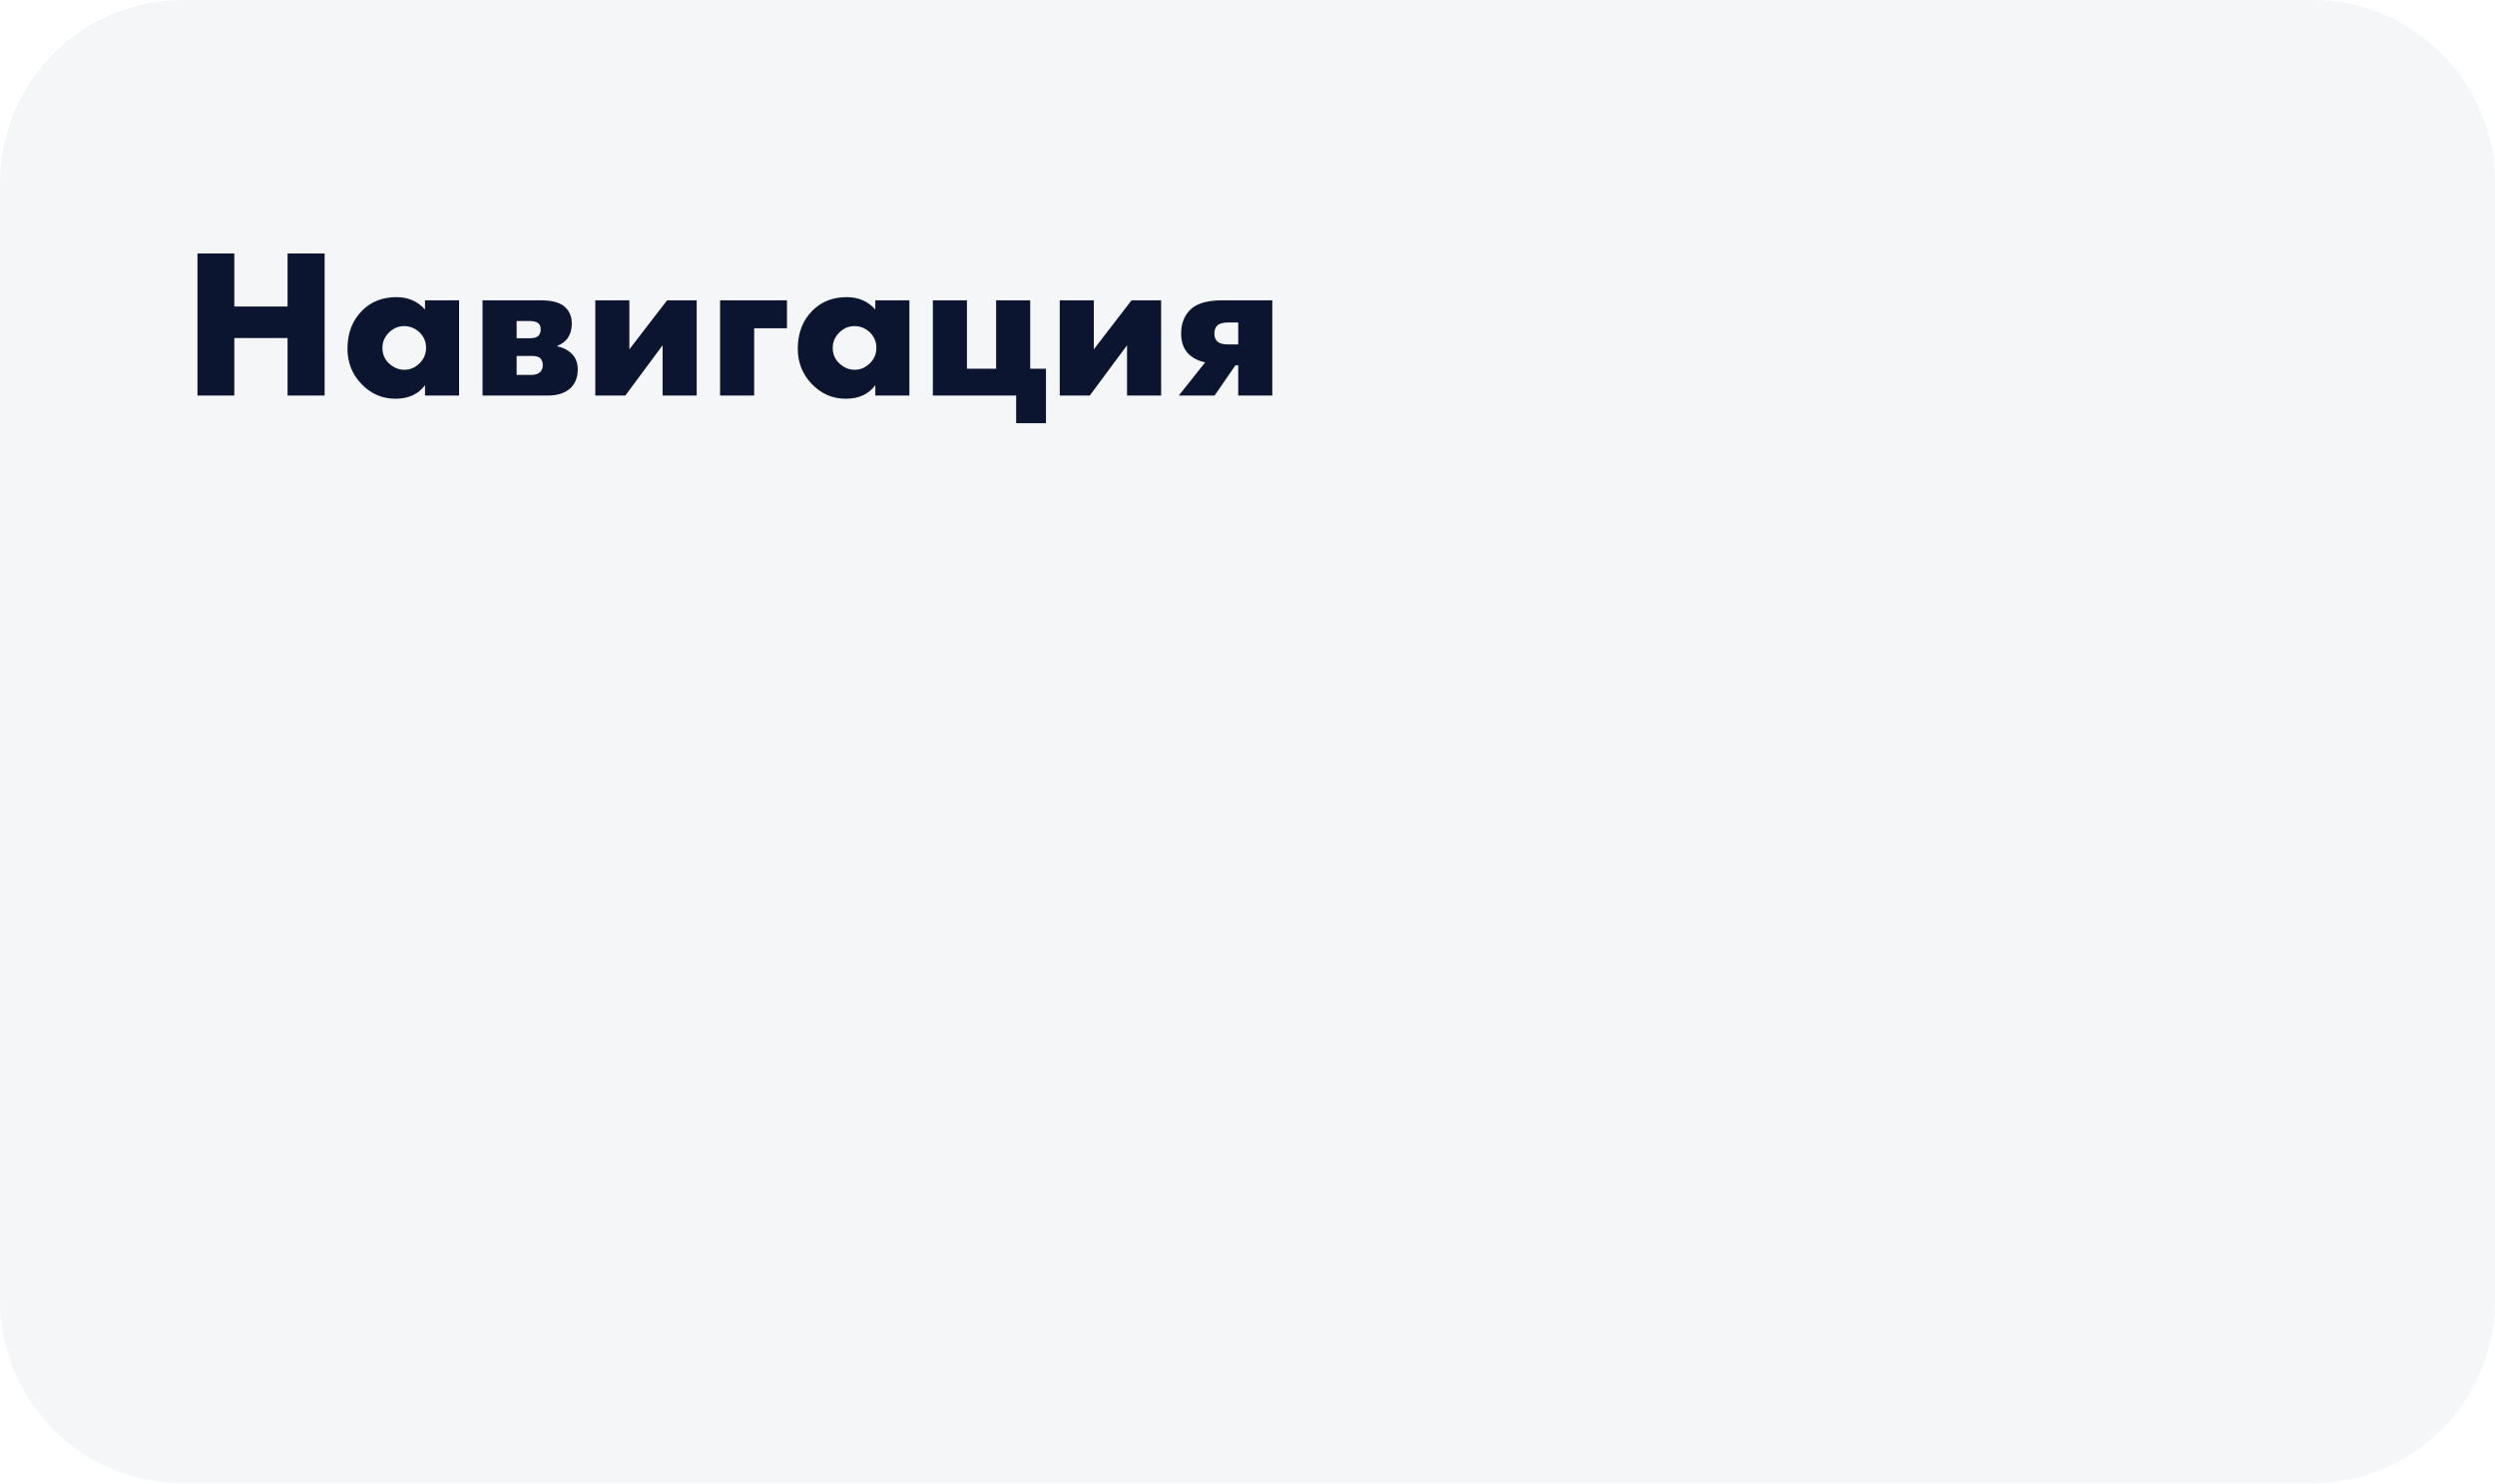
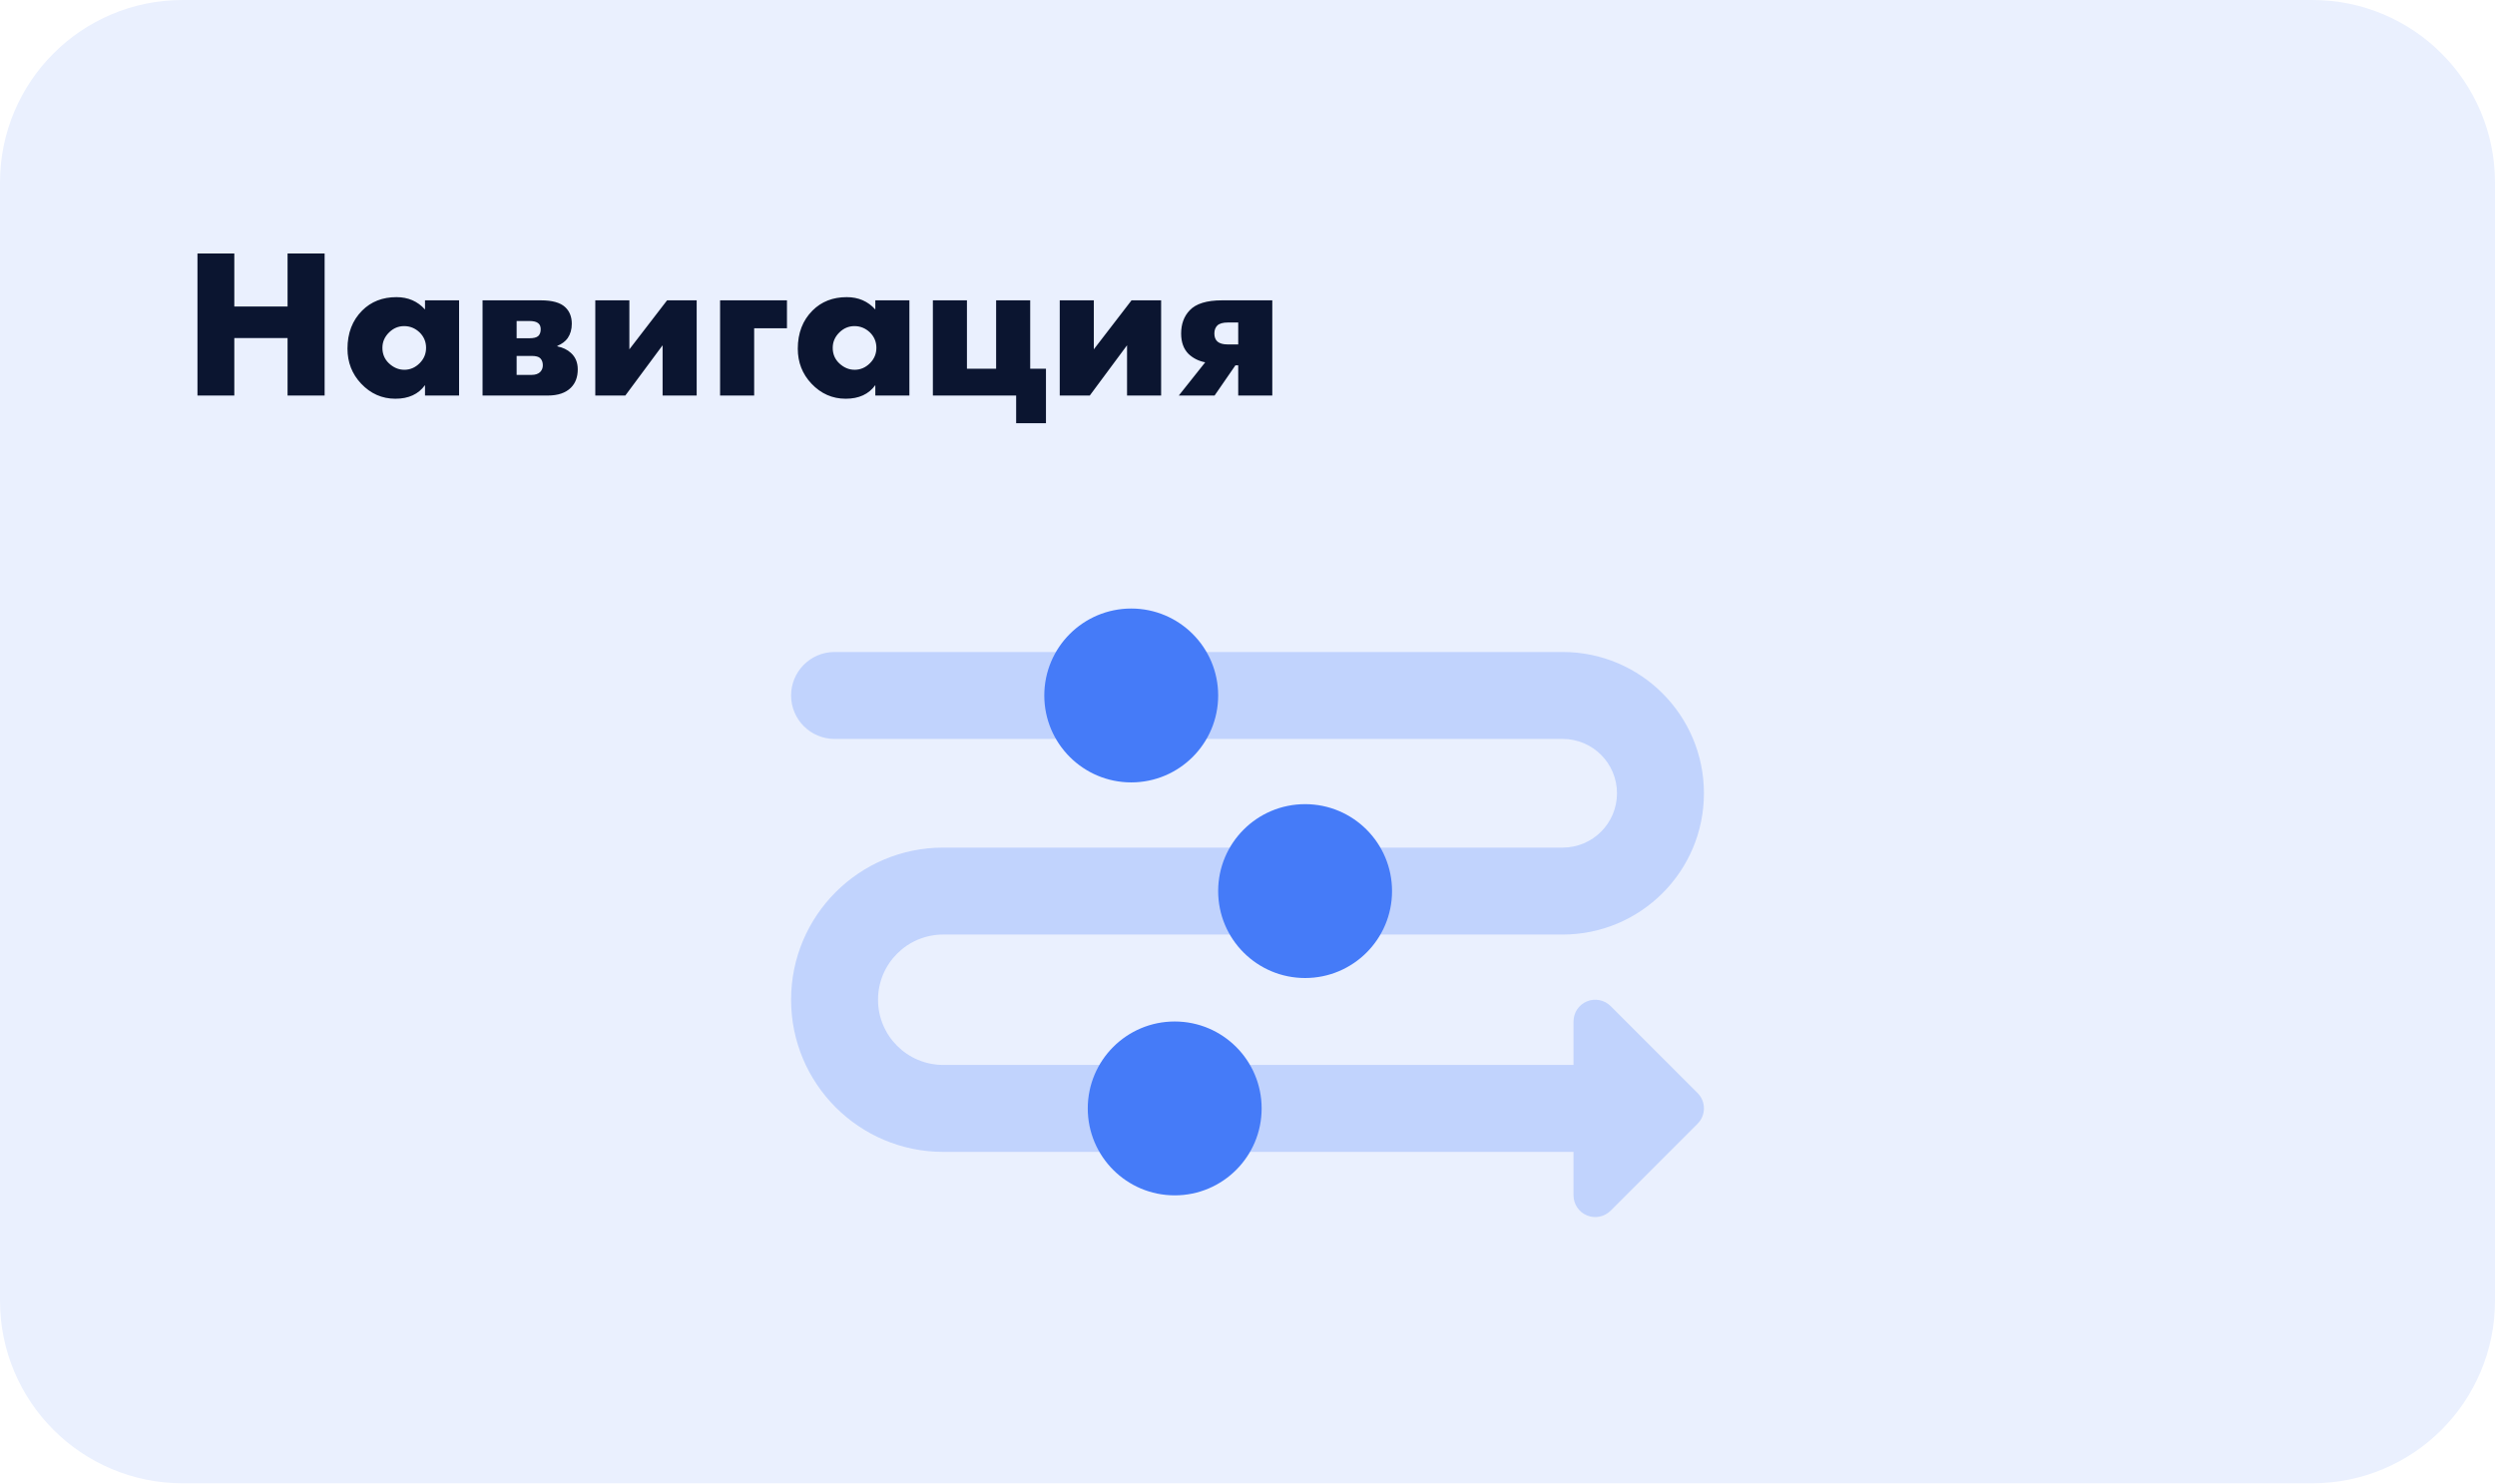
<svg xmlns="http://www.w3.org/2000/svg" width="328" height="195" viewBox="0 0 328 195" fill="none">
-   <rect width="328" height="195" rx="24" fill="#F5F6F8" />
+   <rect width="328" height="195" rx="24" fill="#EAF0FE" />
  <path d="M30.804 33.324V40.296H37.804V33.324H42.676V52H37.804V44.44H30.804V52H25.96V33.324H30.804ZM55.873 40.688V39.484H60.352V52H55.873V50.628C55.014 51.823 53.717 52.42 51.98 52.42C50.226 52.42 48.723 51.757 47.472 50.432C46.278 49.163 45.681 47.632 45.681 45.84C45.681 43.787 46.325 42.116 47.612 40.828C48.788 39.652 50.291 39.064 52.12 39.064C53.651 39.064 54.902 39.605 55.873 40.688ZM53.129 42.872C52.382 42.872 51.728 43.143 51.169 43.684C50.571 44.263 50.273 44.944 50.273 45.728C50.273 46.549 50.562 47.231 51.141 47.772C51.738 48.332 52.41 48.612 53.157 48.612C53.922 48.612 54.594 48.323 55.172 47.744C55.733 47.184 56.013 46.512 56.013 45.728C56.013 44.925 55.723 44.244 55.145 43.684C54.566 43.143 53.894 42.872 53.129 42.872ZM63.438 39.484H71.11C72.604 39.484 73.668 39.783 74.302 40.38C74.881 40.921 75.17 41.649 75.17 42.564C75.17 43.292 74.993 43.917 74.638 44.44C74.34 44.869 73.882 45.215 73.266 45.476V45.532C73.994 45.681 74.592 45.971 75.058 46.4C75.656 46.941 75.954 47.66 75.954 48.556C75.954 49.564 75.656 50.367 75.058 50.964C74.368 51.655 73.35 52 72.006 52H63.438V39.484ZM67.918 44.468H69.598C70.14 44.468 70.522 44.375 70.746 44.188C70.97 43.983 71.082 43.684 71.082 43.292C71.082 42.937 70.98 42.676 70.774 42.508C70.55 42.303 70.149 42.2 69.57 42.2H67.918V44.468ZM67.918 49.284H69.906C70.373 49.284 70.737 49.163 70.998 48.92C71.241 48.677 71.362 48.379 71.362 48.024C71.362 47.632 71.25 47.324 71.026 47.1C70.821 46.895 70.448 46.792 69.906 46.792H67.918V49.284ZM78.259 39.484H82.739V45.924L87.695 39.484H91.587V52H87.107V45.392L82.207 52H78.259V39.484ZM94.665 52V39.484H103.457V43.152H99.145V52H94.665ZM115.072 40.688V39.484H119.552V52H115.072V50.628C114.213 51.823 112.916 52.42 111.18 52.42C109.425 52.42 107.922 51.757 106.672 50.432C105.477 49.163 104.88 47.632 104.88 45.84C104.88 43.787 105.524 42.116 106.812 40.828C107.988 39.652 109.49 39.064 111.32 39.064C112.85 39.064 114.101 39.605 115.072 40.688ZM112.328 42.872C111.581 42.872 110.928 43.143 110.368 43.684C109.77 44.263 109.472 44.944 109.472 45.728C109.472 46.549 109.761 47.231 110.34 47.772C110.937 48.332 111.609 48.612 112.356 48.612C113.121 48.612 113.793 48.323 114.372 47.744C114.932 47.184 115.212 46.512 115.212 45.728C115.212 44.925 114.922 44.244 114.344 43.684C113.765 43.143 113.093 42.872 112.328 42.872ZM122.638 52V39.484H127.118V48.472H130.954V39.484H135.434V48.472H137.506V55.64H133.586V52H122.638ZM139.317 39.484H143.797V45.924L148.753 39.484H152.645V52H148.165V45.392L143.265 52H139.317V39.484ZM154.968 52L158.44 47.632C157.581 47.464 156.853 47.1 156.256 46.54C155.602 45.887 155.276 44.991 155.276 43.852C155.276 42.601 155.649 41.584 156.396 40.8C157.217 39.923 158.636 39.484 160.652 39.484H167.26V52H162.78V48.024H162.416L159.672 52H154.968ZM162.78 45.28V42.396H161.436C160.782 42.396 160.316 42.527 160.036 42.788C159.774 43.049 159.644 43.404 159.644 43.852C159.644 44.319 159.784 44.673 160.064 44.916C160.362 45.159 160.801 45.28 161.38 45.28H162.78Z" fill="#0B1530" />
+   <path fill-rule="evenodd" clip-rule="evenodd" d="M109.714 85.715C106.558 85.715 104 88.273 104 91.429C104 94.585 106.558 97.144 109.714 97.144H205.431C209.376 97.144 212.574 100.342 212.574 104.287C212.574 108.232 209.376 111.43 205.431 111.43H124.001C112.955 111.43 104 120.385 104 131.431C104 142.477 112.955 151.431 124.001 151.431H206.859V157.143C206.859 158.298 207.555 159.341 208.623 159.783C209.691 160.225 210.92 159.981 211.737 159.164L223.166 147.735C224.282 146.619 224.282 144.809 223.166 143.694L211.737 132.265C210.92 131.448 209.691 131.203 208.623 131.645C207.555 132.088 206.859 133.129 206.859 134.285V140.002H124.001C119.267 140.002 115.429 136.165 115.429 131.431C115.429 126.697 119.267 122.859 124.001 122.859H205.431C215.688 122.859 224.003 114.544 224.003 104.287C224.003 94.03 215.688 85.715 205.431 85.715H109.714Z" fill="#C1D3FD" />
+   <path fill-rule="evenodd" clip-rule="evenodd" d="M160.144 91.429C160.144 97.741 155.027 102.858 148.715 102.858C142.403 102.858 137.286 97.741 137.286 91.429C137.286 85.117 142.403 80 148.715 80C155.027 80 160.144 85.117 160.144 91.429ZM165.859 145.719C165.859 152.032 160.742 157.148 154.43 157.148C148.118 157.148 143.001 152.032 143.001 145.719C143.001 139.407 148.118 134.29 154.43 134.29C160.742 134.29 165.859 139.407 165.859 145.719ZM171.572 128.576C177.884 128.576 183.001 123.459 183.001 117.147C183.001 110.835 177.884 105.718 171.572 105.718C165.26 105.718 160.143 110.835 160.143 117.147C160.143 123.459 165.26 128.576 171.572 128.576Z" fill="#457BF8" />
</svg>
